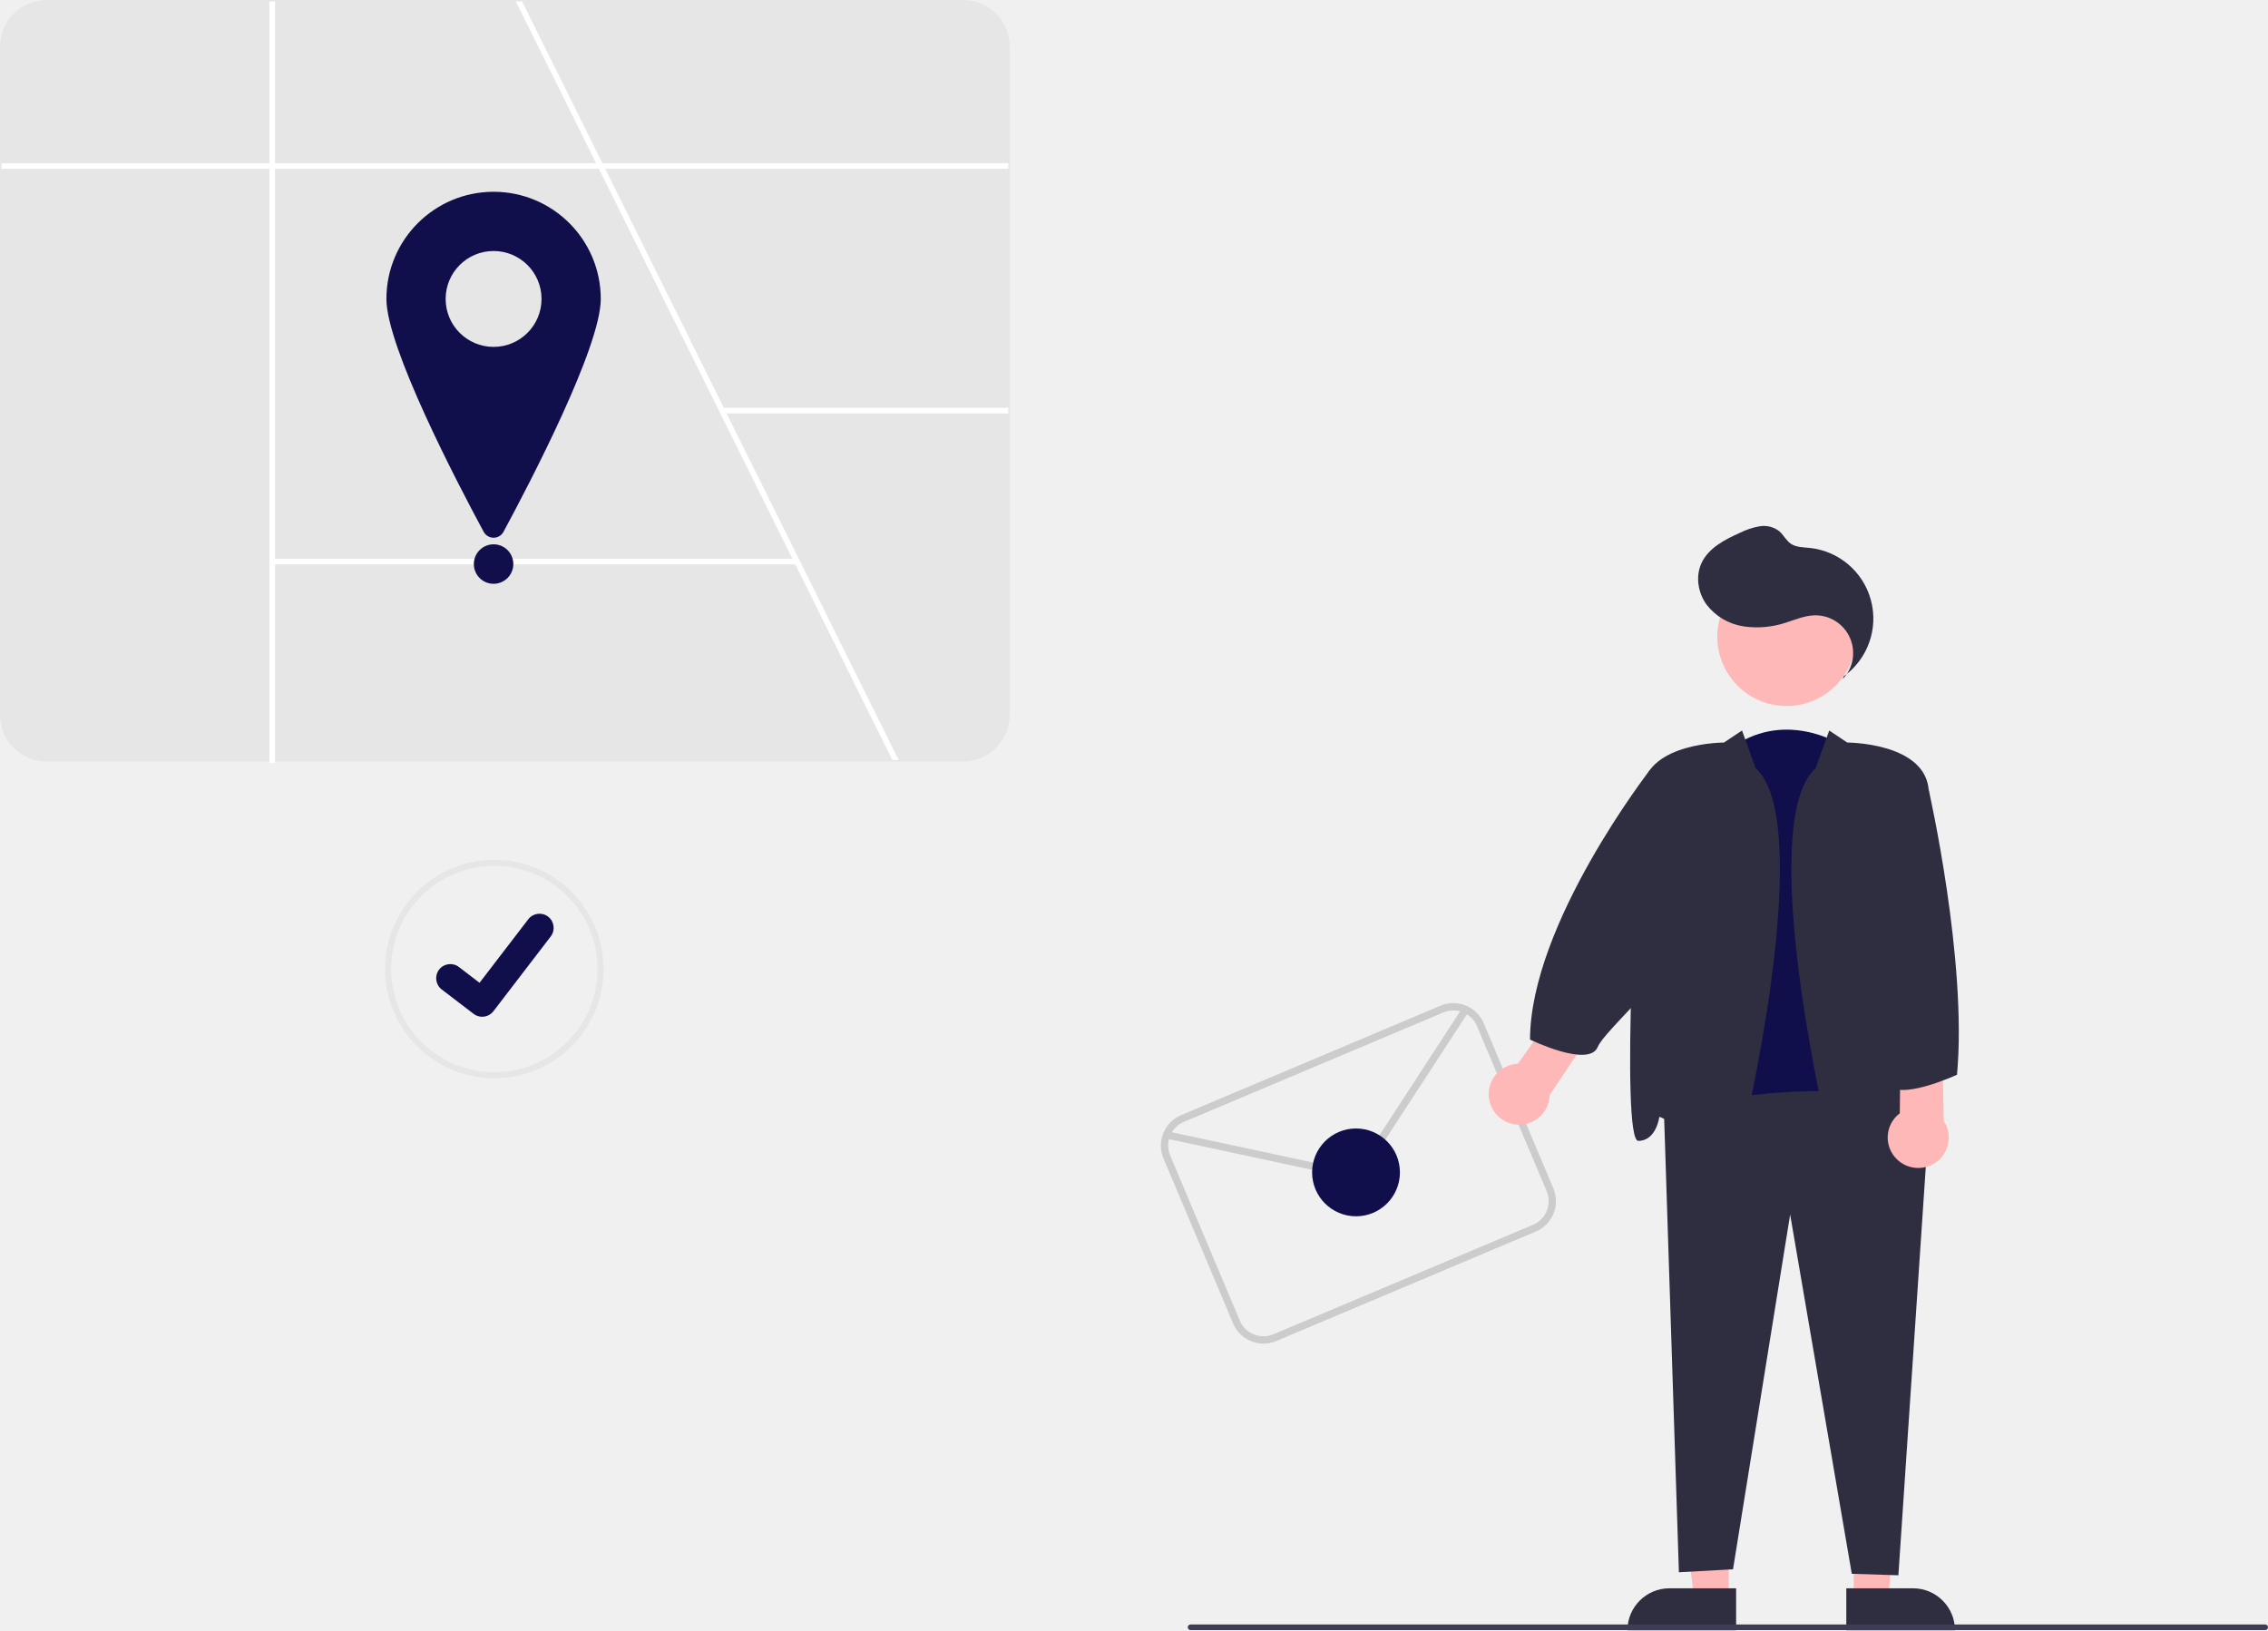
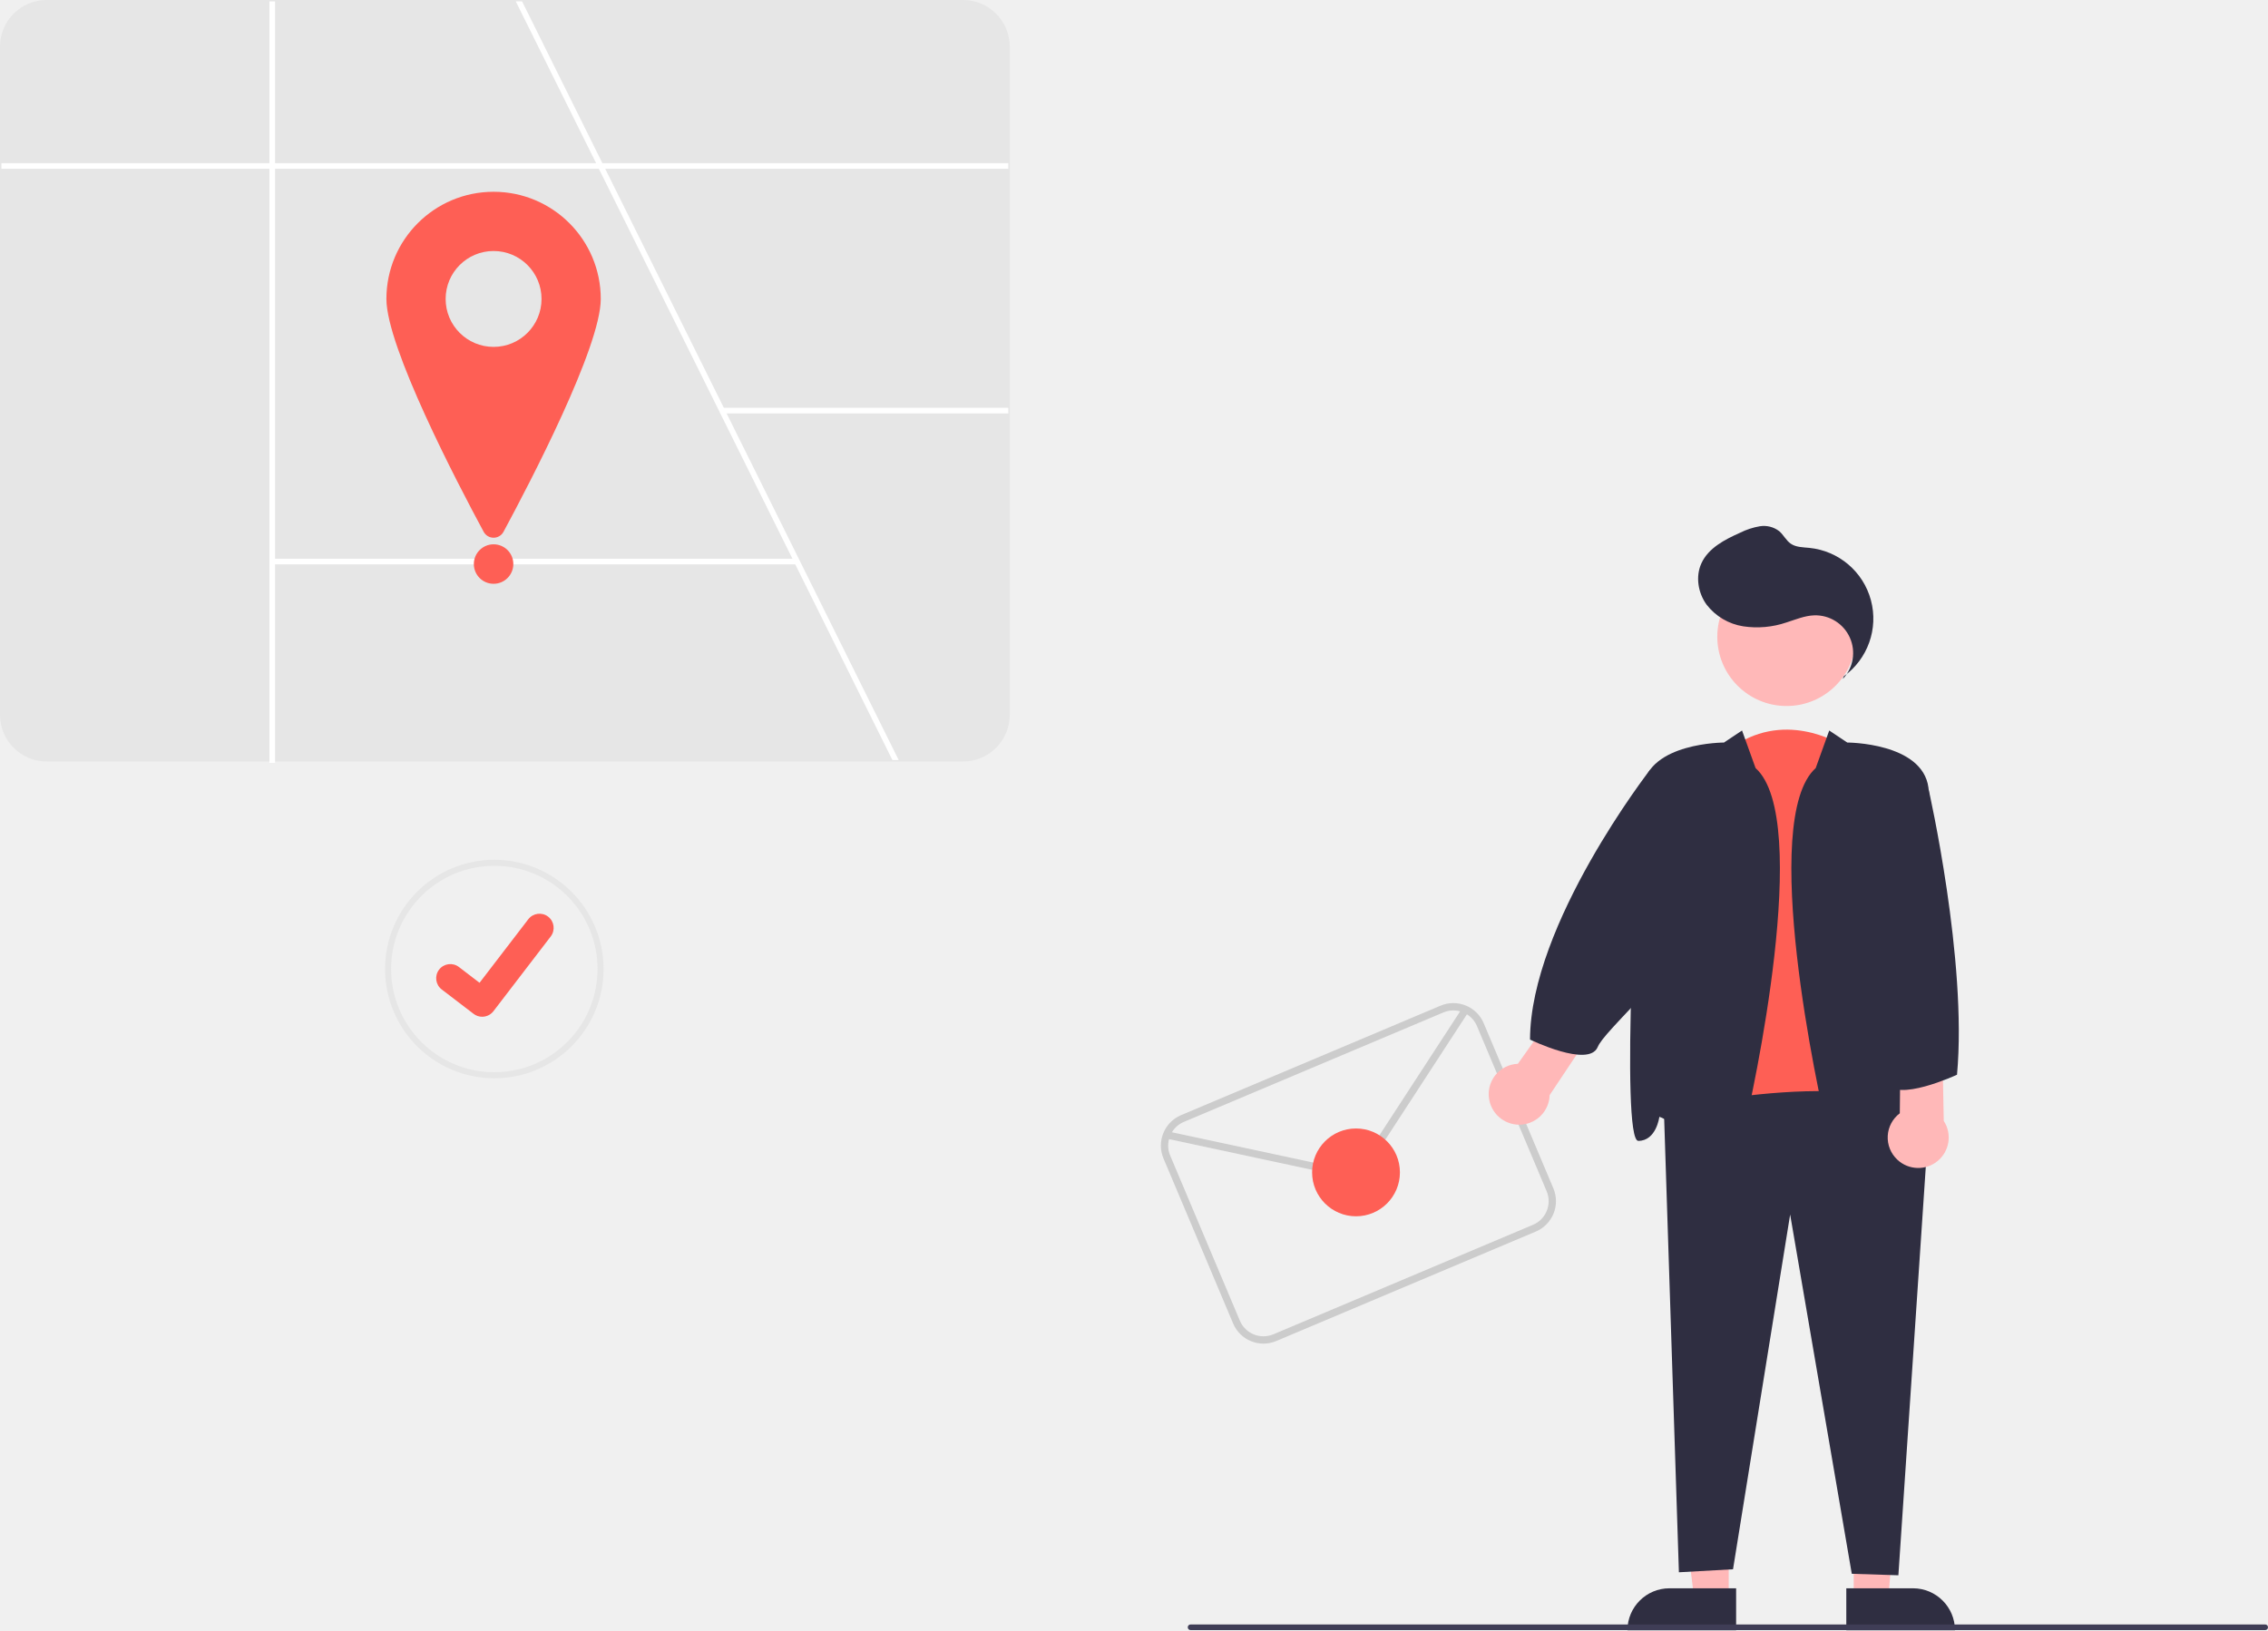
<svg xmlns="http://www.w3.org/2000/svg" id="a0aa7367-9b86-4056-8781-911de8774112" data-name="Layer 1" width="804.114" height="578.063" viewBox="0 0 804.114 578.063">
  <path d="M539.193,430.718h-325a16.519,16.519,0,0,1-16.5-16.5v-237a16.519,16.519,0,0,1,16.5-16.5h325a16.519,16.519,0,0,1,16.5,16.5v237A16.519,16.519,0,0,1,539.193,430.718Z" transform="translate(-197.6929 -160.7183)" fill="#e6e6e6" />
  <polygon points="318.63 269.5 316.4 269.5 281.96 200.12 280.96 198.12 255.49 146.8 212.33 59.85 211.34 57.85 182.87 0.5 185.11 0.5 213.57 57.85 214.57 59.85 256.63 144.59 257.62 146.59 283.08 197.87 318.63 269.5" fill="#fff" />
  <rect x="0.5" y="57.855" width="357" height="2" fill="#fff" />
  <rect x="255.919" y="144.595" width="101.581" height="2" fill="#fff" />
  <rect x="95.516" y="0.5" width="2" height="270" fill="#fff" />
  <rect x="96.516" y="198.117" width="186.062" height="2" fill="#fff" />
-   <path d="M410.693,266.718c0,17.046-25.068,65.114-34.483,82.566a3.994,3.994,0,0,1-7.034,0c-9.415-17.452-34.483-65.521-34.483-82.566a38,38,0,0,1,76,0Z" transform="translate(-197.6929 -160.7183)" fill="#110e4c" />
+   <path d="M410.693,266.718c0,17.046-25.068,65.114-34.483,82.566a3.994,3.994,0,0,1-7.034,0c-9.415-17.452-34.483-65.521-34.483-82.566a38,38,0,0,1,76,0Z" transform="translate(-197.6929 -160.7183)" fill="#fe5f55" />
  <circle cx="175" cy="106" r="17" fill="#e6e6e6" />
-   <circle cx="175" cy="200" r="7" fill="#110e4c" />
+   <circle cx="175" cy="200" r="7" fill="#fe5f55" />
  <path d="M372.963,465.578a38.735,38.735,0,1,0,38.73,38.73A38.775,38.775,0,0,0,372.963,465.578Zm0,75.33a36.595,36.595,0,1,1,36.59-36.6A36.643,36.643,0,0,1,372.963,540.908Z" transform="translate(-197.6929 -160.7183)" fill="#e6e6e6" />
-   <path d="M392.023,485.738a5.016,5.016,0,0,0-7.03.93l-17.28,22.53-7.31-5.6a5.014,5.014,0,1,0-6.1,7.96l11.29,8.64.05.04a4.984,4.984,0,0,0,3,1,5.036,5.036,0,0,0,3.99-1.96l20.32-26.51A5.017,5.017,0,0,0,392.023,485.738Z" transform="translate(-197.6929 -160.7183)" fill="#110e4c" />
+   <path d="M392.023,485.738a5.016,5.016,0,0,0-7.03.93l-17.28,22.53-7.31-5.6a5.014,5.014,0,1,0-6.1,7.96l11.29,8.64.05.04a4.984,4.984,0,0,0,3,1,5.036,5.036,0,0,0,3.99-1.96l20.32-26.51A5.017,5.017,0,0,0,392.023,485.738Z" transform="translate(-197.6929 -160.7183)" fill="#fe5f55" />
  <path d="M748.443,582.098l-9.65-22.88-8.28-19.63-6.77-16.06a11.694,11.694,0,0,0-15.3-6.22l-92.04,38.83a11.722,11.722,0,0,0-6.22,15.29l24.71,58.57a11.669,11.669,0,0,0,15.29,6.22l92.04-38.82A11.694,11.694,0,0,0,748.443,582.098Zm-7.23,12.91-92.03,38.82a9.088,9.088,0,0,1-11.9-4.83l-24.71-58.57a8.989,8.989,0,0,1-.41-5.79,8.71,8.71,0,0,1,1.02-2.44,9.063,9.063,0,0,1,4.23-3.67l92.04-38.82a9.046,9.046,0,0,1,5.92-.39,8.635,8.635,0,0,1,2.41,1.06,8.985,8.985,0,0,1,3.56,4.16l7.08,16.79v.01l7.67,18.17,9.96,23.6A9.086,9.086,0,0,1,741.213,595.008Z" transform="translate(-197.6929 -160.7183)" fill="#ccc" />
  <path d="M678.598,576.446a13.025,13.025,0,0,1-7.787.75L611.007,564.389l.544-2.537,59.803,12.807a10.494,10.494,0,0,0,10.928-4.509l33.984-52.197,2.174,1.416-33.984,52.197A13.024,13.024,0,0,1,678.598,576.446Z" transform="translate(-197.6929 -160.7183)" fill="#ccc" />
-   <circle cx="480.772" cy="415.704" r="15.568" fill="#110e4c" />
-   <path d="M849.973,424.538s-20.254-12.792-39.441,2.132L797.74,559.918s47.969,37.309,59.695,2.132Z" transform="translate(-197.6929 -160.7183)" fill="#110e4c" />
+   <circle cx="480.772" cy="415.704" r="15.568" fill="#fe5f55" />
+   <path d="M849.973,424.538s-20.254-12.792-39.441,2.132L797.74,559.918s47.969,37.309,59.695,2.132Z" transform="translate(-197.6929 -160.7183)" fill="#fe5f55" />
  <polygon points="657.225 566.679 669.485 566.679 673.568 519.563 657.223 519.391 657.225 566.679" fill="#ffb8b8" />
  <path d="M852.291,723.894h38.531a0,0,0,0,1,0,0v14.887a0,0,0,0,1,0,0H867.178a14.887,14.887,0,0,1-14.887-14.887v0A0,0,0,0,1,852.291,723.894Z" transform="translate(1545.454 1301.917) rotate(179.9974)" fill="#2f2e41" />
  <polygon points="612.912 566.679 600.652 566.679 594.819 519.391 612.914 519.391 612.912 566.679" fill="#ffb8b8" />
  <path d="M591.895,563.176h23.644a0,0,0,0,1,0,0V578.062a0,0,0,0,1,0,0H577.008a0,0,0,0,1,0,0v0A14.887,14.887,0,0,1,591.895,563.176Z" fill="#2f2e41" />
  <path d="M881.42,560.45,870.76,719.281l-16.523-.533L832.385,591.364l-20.254,125.785-19.188,1.066-5.33-164.161S868.628,535.933,881.42,560.45Z" transform="translate(-197.6929 -160.7183)" fill="#2f2e41" />
  <circle cx="633.427" cy="225.776" r="24.561" fill="#ffb8b8" />
  <path d="M846.242,419.741l6.396,4.264s26.649,0,28.781,15.99,7.995,125.252,1.599,125.252-7.462-8.528-7.462-8.528-4.264,1.066-12.792,9.594-13.858,8.528-17.056-4.264S821.192,451.188,841.446,433.066Z" transform="translate(-197.6929 -160.7183)" fill="#2f2e41" />
  <path d="M815.329,419.741l-6.396,4.264s-26.649,0-28.781,15.99-7.995,125.252-1.599,125.252,7.462-8.528,7.462-8.528,4.264,1.066,12.792,9.594,13.858,8.528,17.056-4.264,24.518-110.862,4.264-128.983Z" transform="translate(-197.6929 -160.7183)" fill="#2f2e41" />
  <path d="M851.048,401.47a13.369,13.369,0,0,0-10.145-22.564c-3.396.114-6.596,1.503-9.838,2.523a32.535,32.535,0,0,1-15.285,1.376A20.41,20.41,0,0,1,802.763,375.12c-3.039-4.177-3.986-9.969-1.84-14.667,2.478-5.423,8.268-8.412,13.714-10.84a25.063,25.063,0,0,1,6.962-2.288,8.929,8.929,0,0,1,6.926,1.746c1.53,1.316,2.427,3.295,4.093,4.436,1.875,1.284,4.31,1.25,6.571,1.477a25.205,25.205,0,0,1,12.208,45.54Z" transform="translate(-197.6929 -160.7183)" fill="#2f2e41" />
  <path d="M725.75,550.93a10.743,10.743,0,0,1,10.104-13.01l16.318-22.985,10.518,10.713-15.574,23.38a10.801,10.801,0,0,1-21.367,1.901Z" transform="translate(-197.6929 -160.7183)" fill="#ffb8b8" />
  <path d="M870.385,571.912a10.743,10.743,0,0,1,.876-16.449l.289-28.187,14.751,2.798.548,28.087a10.801,10.801,0,0,1-16.464,13.751Z" transform="translate(-197.6929 -160.7183)" fill="#ffb8b8" />
  <path d="M788.079,505.337l-4.197-66.941-1.19-4.678s-42.432,54.563-42.531,95.611c0,0,20.787,10.127,23.985,2.665,1.256-2.931,5.546-7.275,23.933-26.656Z" transform="translate(-197.6929 -160.7183)" fill="#2f2e41" />
  <path d="M877.689,438.396l3.835,2.43s13.737,60.455,10.023,100.97c0,0-21.853,10.127-25.05,2.665S877.689,438.396,877.689,438.396Z" transform="translate(-197.6929 -160.7183)" fill="#2f2e41" />
  <path d="M1000.807,738.718h-381a1,1,0,0,1,0-2h381a1,1,0,0,1,0,2Z" transform="translate(-197.6929 -160.7183)" fill="#3f3d56" />
</svg>
